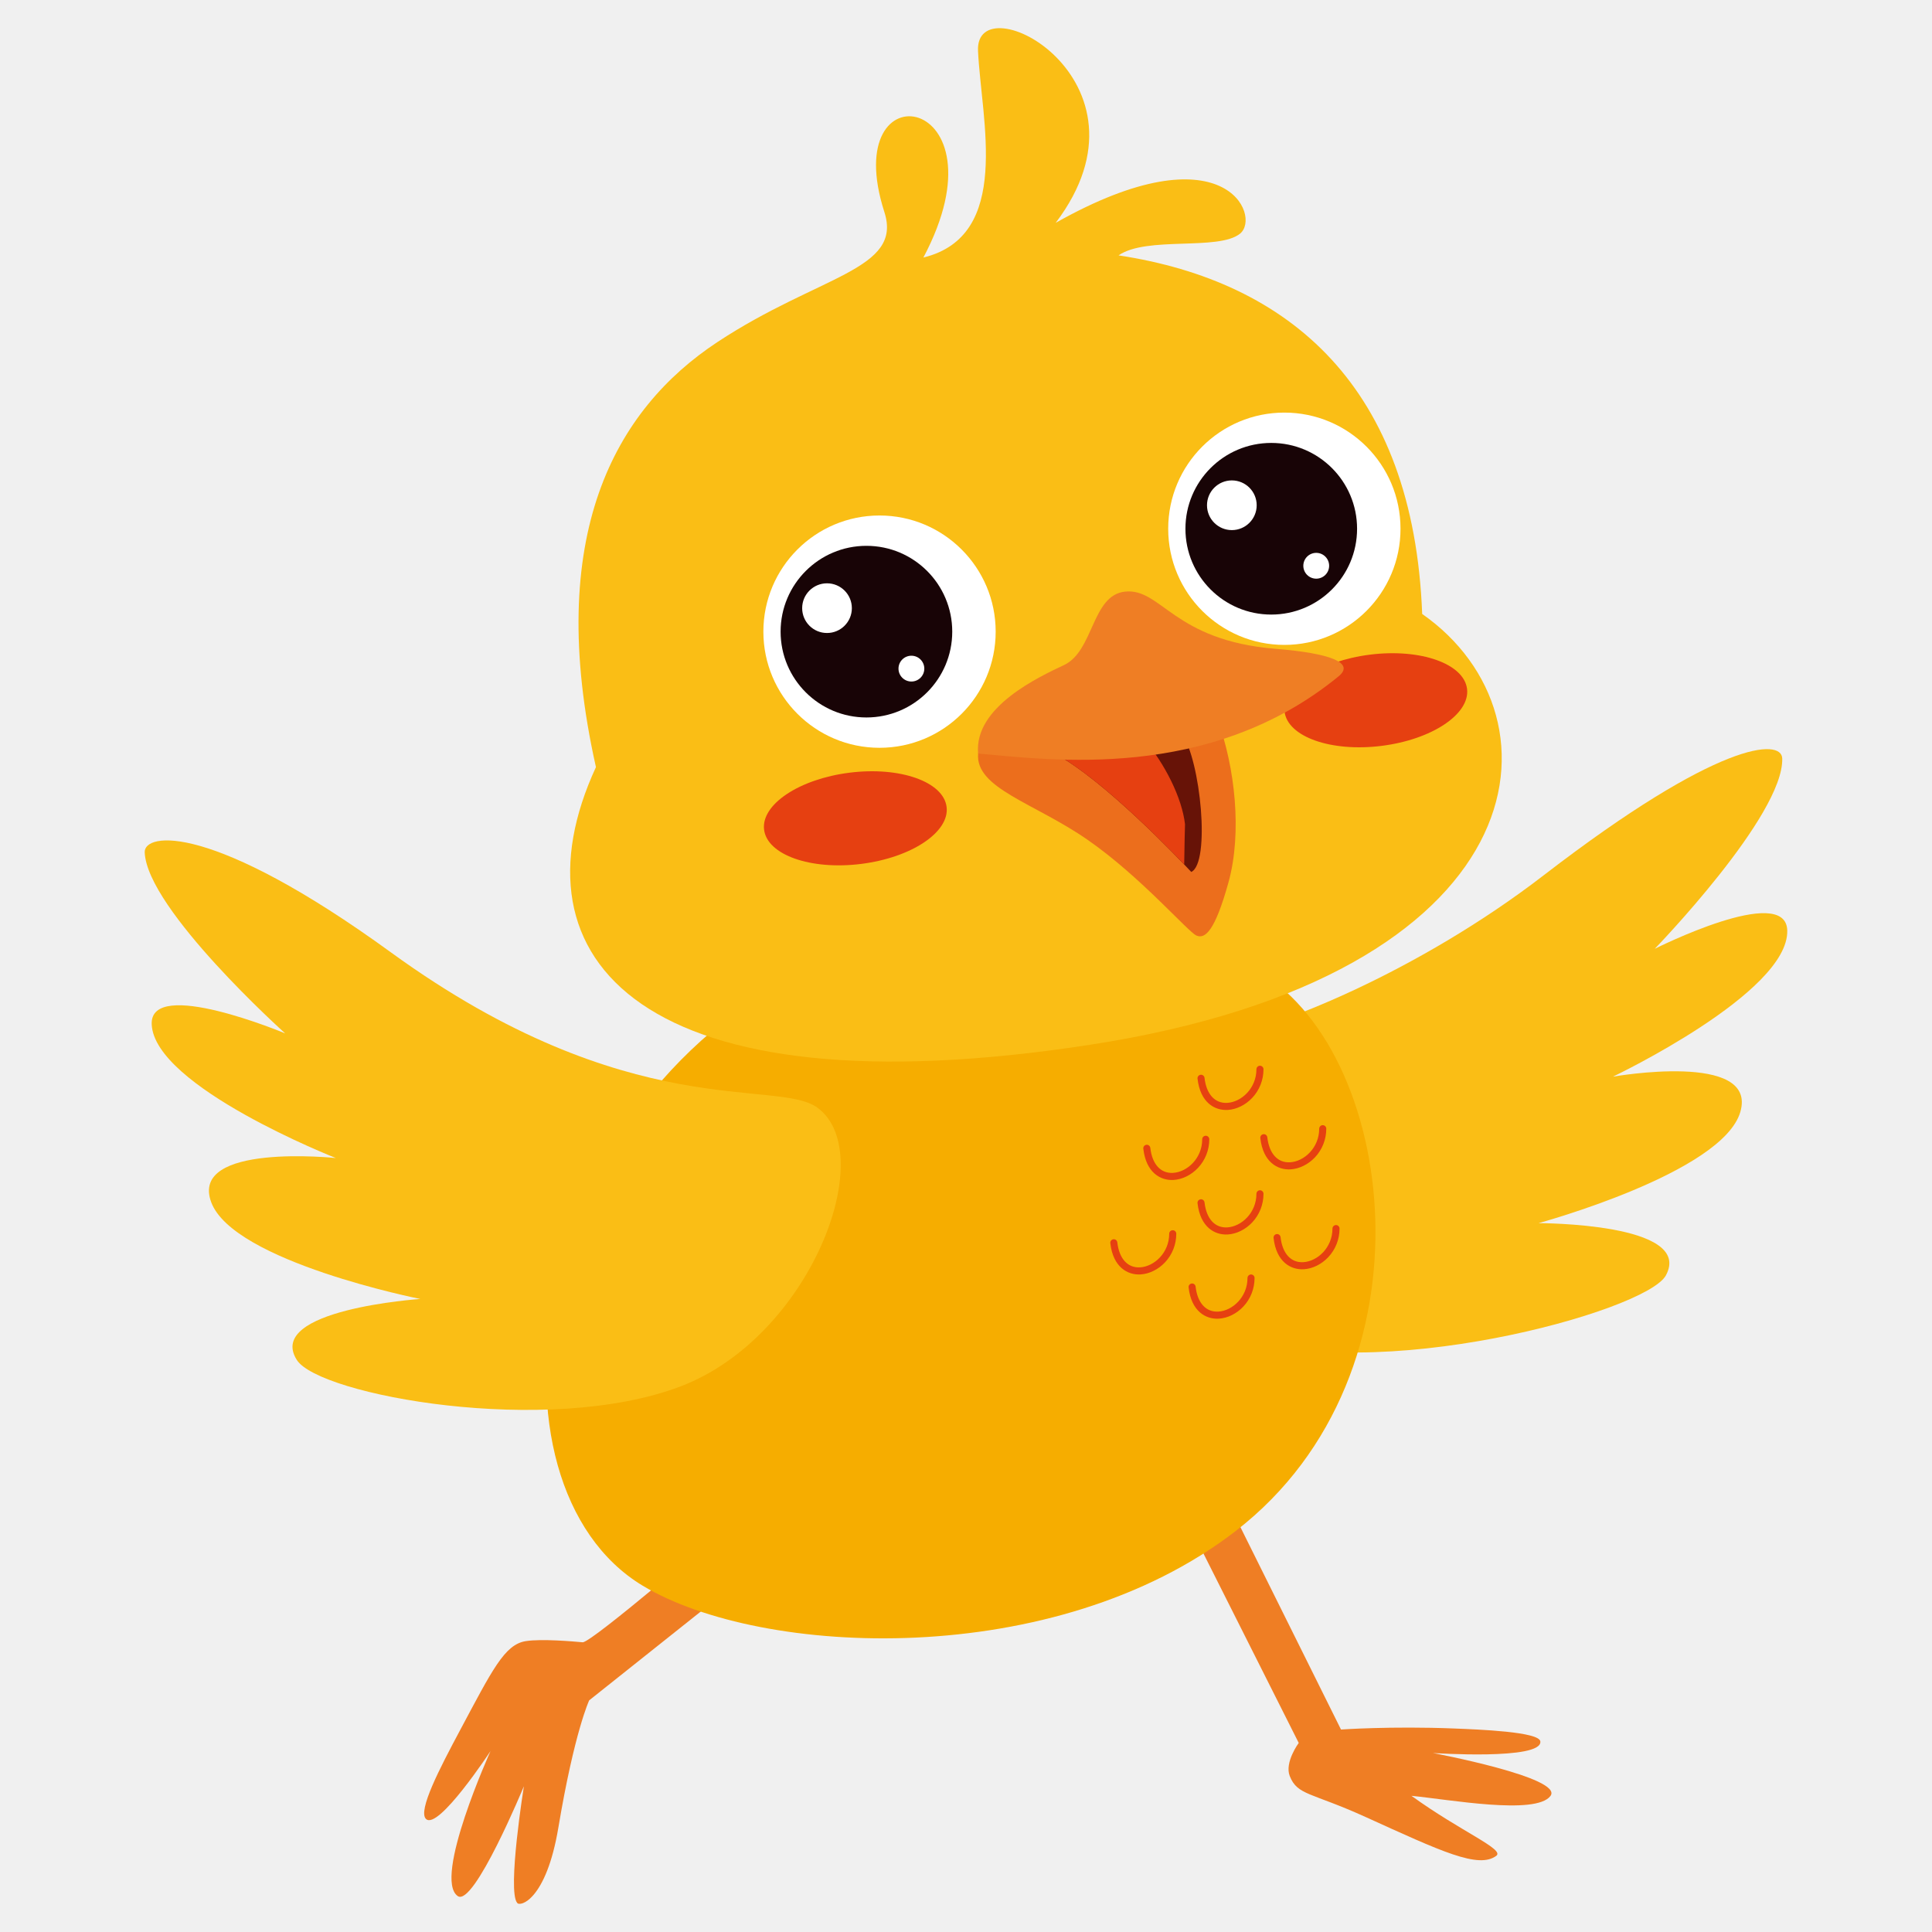
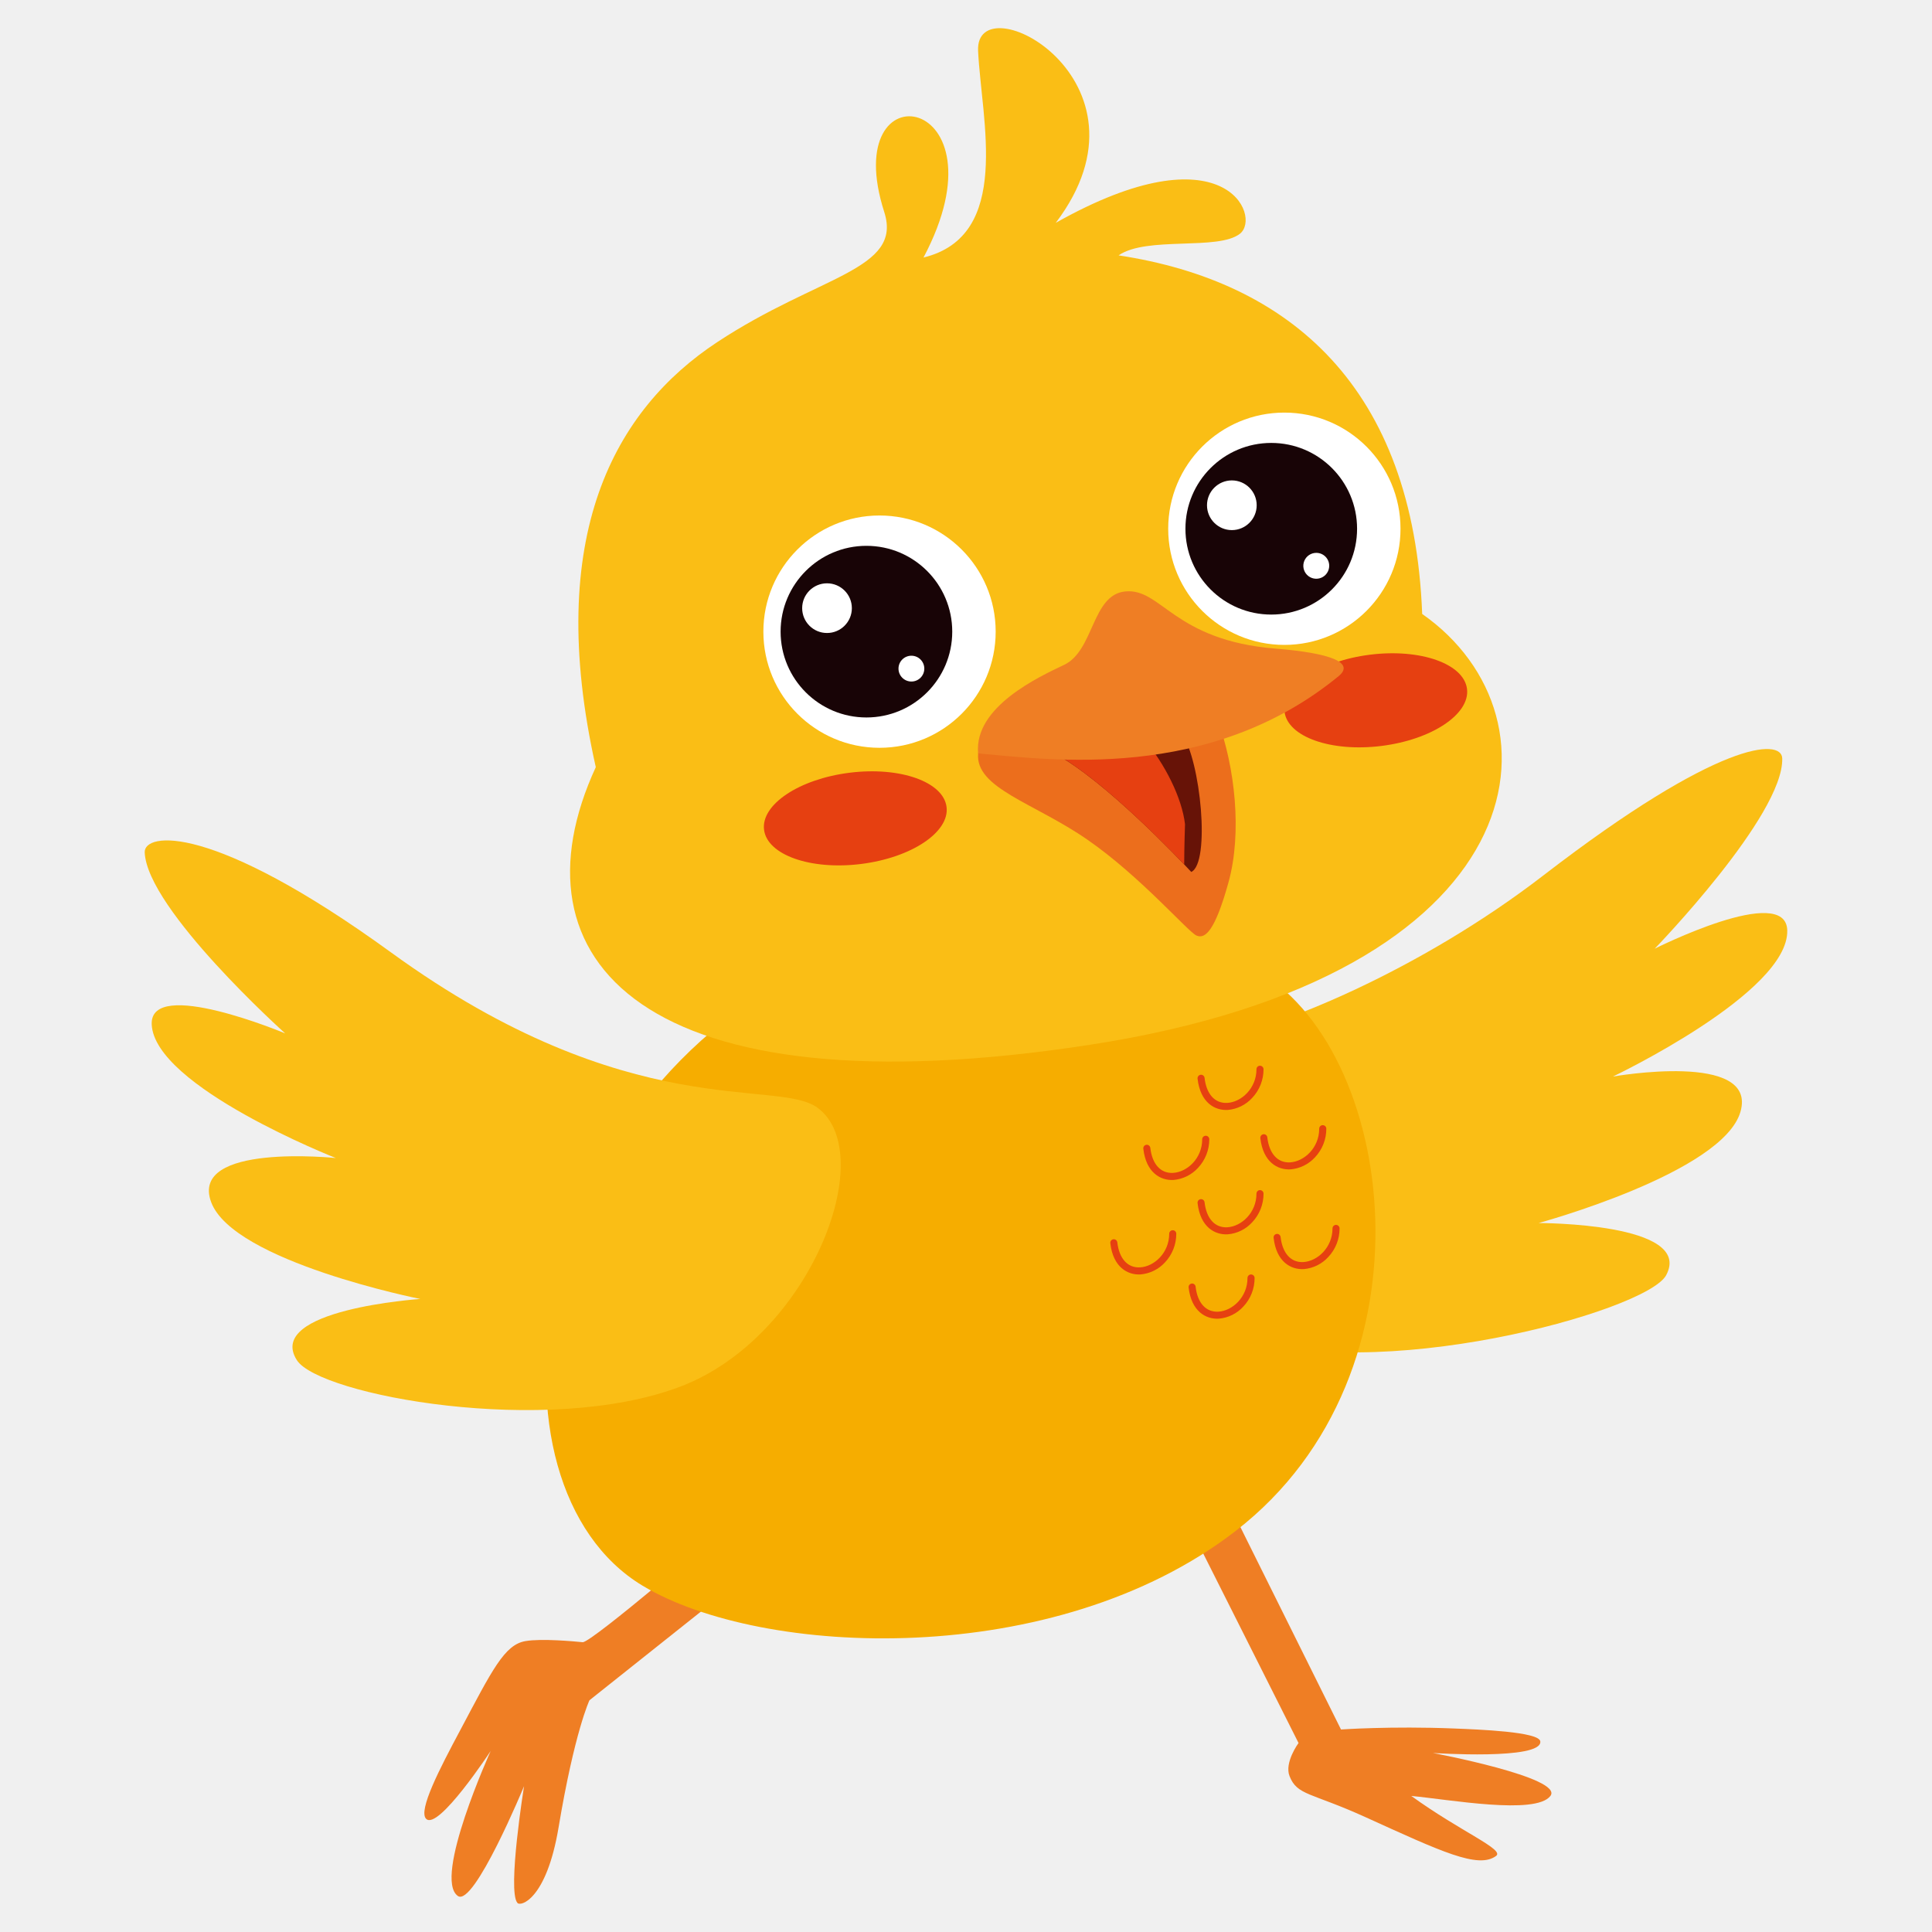
- <svg xmlns="http://www.w3.org/2000/svg" version="1.1" id="Capa_1" x="0px" y="0px" viewBox="0 0 500 500" style="enable-background:new 0 0 500 500;" xml:space="preserve">
-   <style type="text/css">
- 	.st0{fill:#EB2032;}
- 	.st1{fill:#AD1521;}
- 	.st2{fill:#C91629;}
- 	.st3{fill:#A91720;}
- 	.st4{fill:#FFC32B;}
- 	.st5{fill:#E7A024;}
- 	.st6{fill:#FFF4C2;}
- 	.st7{fill:#FFE793;}
- 	.st8{fill:#C41828;}
- 	.st9{fill:#F75259;}
- 	.st10{fill:#A55116;}
- 	.st11{fill:#743711;}
- 	.st12{fill:#BA7A12;}
- 	.st13{fill:#EEA323;}
- 	.st14{fill:#FFE68B;}
- 	.st15{fill:#EA2031;}
- 	.st16{fill:#A41320;}
- 	.st17{fill:#BF1827;}
- 	.st18{fill:#C51929;}
- 	.st19{fill:#E92232;}
- 	.st20{fill:#F0C68B;}
- 	.st21{fill:#FFE8C8;}
- 	.st22{fill:#005AB3;}
- 	.st23{fill:#0080FF;}
- 	.st24{fill:#FFC800;}
- 	.st25{fill:#FFEA00;}
- 	.st26{fill:#59B300;}
- 	.st27{fill:#88CC00;}
- 	.st28{fill:#E60049;}
- 	.st29{fill:#FF0051;}
- 	.st30{opacity:0.5;fill:#FFFFFF;}
- 	.st31{fill:#FCD6B1;}
- 	.st32{opacity:0.5;fill:#EDB174;}
- 	.st33{fill:#BA0808;}
- 	.st34{opacity:0.2;fill:#FFFFFF;}
- 	.st35{fill:#A9BEC9;}
- 	.st36{fill:#CEE6ED;}
- 	.st37{opacity:0.2;fill:#561F0B;}
- 	.st38{fill:#FCCBA2;}
- 	.st39{fill:#BDCCD4;}
- 	.st40{fill:#FF9933;}
- 	.st41{fill:#FFCC33;}
- 	.st42{fill:#FCB910;}
- 	.st43{fill:#AEC3C4;}
- 	.st44{opacity:0.3;fill:#FFFFFF;}
- 	.st45{fill:#A1ADB7;}
- 	.st46{opacity:0.3;}
- 	.st47{fill:#EF473F;}
- 	.st48{fill:#F9CB98;}
- 	.st49{fill:#C4987A;}
- 	.st50{opacity:0.2;}
- 	.st51{fill:#C69F77;}
- 	.st52{fill:#6E6E6E;}
- 	.st53{fill:#D9BF9D;}
- 	.st54{fill:#2D292B;}
- 	.st55{fill:#FFAD42;}
- 	.st56{fill:#FF3D3D;}
- 	.st57{opacity:0.15;}
- 	.st58{fill:#BABABA;}
- 	.st59{fill:#4F352D;}
- 	.st60{fill:#FBC732;}
- 	.st61{fill:#30211C;}
- 	.st62{opacity:0.8;fill:#474747;}
- 	.st63{fill:#262626;}
- 	.st64{opacity:0.6;fill:#ADADAD;}
- 	.st65{opacity:0.8;}
- 	.st66{fill:#474747;}
- 	.st67{opacity:0.25;}
- 	.st68{fill:#7B7F80;}
- 	.st69{fill:#17191C;}
- 	.st70{fill:#9C9FA1;}
- 	.st71{fill:#DBDBDA;}
- 	.st72{fill:#C2C3C3;}
- 	.st73{fill:#761113;}
- 	.st74{fill:#F17D6E;}
- 	.st75{fill:#FFFFFF;}
- 	.st76{fill:#E88B24;}
- 	.st77{fill:#F79830;}
- 	.st78{fill:#A03D23;}
- 	.st79{fill:#FFFFFF;stroke:#231F20;stroke-width:17.087;stroke-miterlimit:10;}
- 	.st80{fill:#FCDBB9;}
- 	.st81{fill:#905624;}
- 	.st82{fill:#905724;}
- 	.st83{fill:#FF618E;}
- 	.st84{fill:#231F20;}
- 	.st85{fill:#A80F3B;}
- 	.st86{opacity:0.5;fill:#F89832;}
- 	.st87{opacity:0.65;fill:#F89832;}
- 	.st88{fill:#4B200F;}
- 	.st89{fill:#914722;}
- 	.st90{fill:#592710;}
- 	.st91{fill:#A55E37;}
- 	.st92{fill:#F16E75;}
- 	.st93{fill:#2B0E07;}
- 	.st94{fill:#F37C64;}
- 	.st95{fill:#61221B;}
- 	.st96{fill:#5DC2AC;}
- 	.st97{fill:#8B434E;}
- 	.st98{fill:#924652;}
- 	.st99{fill:#54935C;}
- 	.st100{fill:#216B45;}
- 	.st101{fill:#234B32;}
- 	.st102{fill:#F29BA1;}
- 	.st103{fill:#EE787C;}
- 	.st104{fill:#352727;}
- 	.st105{fill:#E20613;}
- 	.st106{fill:#3D2932;}
- 	.st107{fill:#F8AF00;}
- 	.st108{fill:#E18800;}
- 	.st109{fill:#10AE96;}
- 	.st110{fill:#CFE7E1;}
- 	.st111{fill:#88CAC0;}
- 	.st112{fill:#080907;}
- 	.st113{fill:#F0971C;}
- 	.st114{fill:#671307;}
- 	.st115{fill:#E64610;}
- 	.st116{fill:#A8A8A8;}
- 	.st117{fill:#49494B;}
- 	.st118{fill:#D3D4D3;}
- 	.st119{fill:#2B3138;}
- 	.st120{fill:#BCBCBC;}
- 	.st121{fill:#F69678;}
- 	.st122{fill:#E97D58;}
- 	.st123{fill:#630C18;}
- 	.st124{fill:#F7A58A;}
- 	.st125{fill:#2C292A;}
- 	.st126{fill:#F9F9F5;}
- 	.st127{fill:#E8E5E5;}
- 	.st128{fill:#BDAC90;}
- 	.st129{fill:#ED7203;}
- 	.st130{fill:#F6A500;}
- 	.st131{fill:#F4EBE7;}
- 	.st132{fill:#E2D1C1;}
- 	.st133{fill:#583B37;}
- 	.st134{fill:#028D49;}
- 	.st135{fill:#6F2127;}
- 	.st136{fill:#E84F2D;}
- 	.st137{fill:#14110E;}
- 	.st138{fill:#876F62;}
- 	.st139{fill:#EF7E24;}
- 	.st140{fill:#FABE15;}
- 	.st141{fill:#F6AD00;}
- 	.st142{fill:#E64011;}
- 	.st143{fill:#180406;}
- 	.st144{fill:#EC6E1C;}
- 	.st145{fill:#94C13B;}
- 	.st146{fill:#679533;}
- 	.st147{fill:#466727;}
- 	.st148{fill:#B2CD4A;}
- 	.st149{fill:#78A32C;}
- 	.st150{fill:#319236;}
- 	.st151{fill:#0B1612;}
- 	.st152{fill:#FBEB7C;}
- 	.st153{fill:#180612;}
- 	.st154{fill:#5F8A2F;}
- 	.st155{fill:#E53B36;}
- 	.st156{fill:#ED7136;}
- </style>
-   <g>
-     <g>
-       <path class="st139" d="M319.36,391.88l27.69,55.72c0,0,13.02-0.91,29.19-0.27c6.49,0.26,22.12,0.84,22.4,3.35    c0.55,4.91-27.81,3-27.81,3s34,6.39,30.42,11.12c-3.8,5.03-26.3,0.89-35.96-0.04c12.9,9.33,24.23,13.84,21.94,15.53    c-4.63,3.41-14.12-1.11-33.88-10.08c-14.1-6.4-17.57-5.55-19.56-10.56c-1.41-3.55,2.32-8.58,2.32-8.58l-28.94-57.54L319.36,391.88    z" />
-       <path class="st139" d="M187.57,395.51c0,0-34.55,29.71-36.78,29.51c-2.23-0.2-10.63-0.96-14.76-0.29    c-5.46,0.88-8.63,7.45-17.05,23.21c-5.13,9.61-10.88,20.64-8.75,22.79c3.12,3.16,16.72-17.56,16.72-17.56s-14.95,33.01-8.49,37.53    c4.17,2.92,17.12-28.41,17.12-28.41s-4.34,27.05-1.74,30.16c0.68,1.12,7.51-0.64,10.66-19.45c4.17-24.87,7.98-32.95,7.98-32.95    l42.98-34.21L187.57,395.51z" />
-       <path class="st140" d="M315.37,268.52c14.81-2.23,51.89-17.16,84.1-41.97c45.43-35,61.62-35.48,61.77-30.26    c0.42,14.77-32.99,49.26-32.99,49.26s33.93-17.08,34.29-4.76c0.47,16.15-45.12,37.85-45.12,37.85s37.61-6.66,32.97,9.15    c-4.64,15.81-52.23,28.76-52.23,28.76s40.34-0.09,32.97,13.52c-5.13,9.47-76.28,28.78-110.73,15.36    C293.75,335.03,295.49,271.52,315.37,268.52z" />
-       <path class="st141" d="M324.49,250.74c-20.07-10.74-43.04-33.42-110.46-2.69c-80.15,36.54-90.77,136.39-47.71,162.32    c30.8,18.55,106.71,21.99,153.48-14.15C373.13,355.01,361.22,270.4,324.49,250.74z" />
-       <path class="st140" d="M211.67,286.75c-10.42-7.87-48.65,4.64-110.49-40.27c-46.4-33.7-63.95-31.09-63.73-25.88    c0.61,14.76,36.35,46.84,36.35,46.84s-35.04-14.67-34.54-2.35c0.66,16.15,47.65,34.61,47.65,34.61s-37.98-4.02-32.25,11.43    c5.73,15.44,54.11,25.04,54.11,25.04s-40.25,2.73-31.95,15.79c5.78,9.09,64.75,19.98,99.3,6.84    C209.53,346.1,227.71,298.86,211.67,286.75z" />
-       <g>
-         <path class="st142" d="M312.05,293.93c0.5,0,0.91,0.41,0.91,0.91c0,2.78-1.04,5.41-2.92,7.41c-1.75,1.85-4.06,2.99-6.34,3.12     c-3.31,0.19-7.1-1.84-7.81-8.09c-0.06-0.5,0.3-0.95,0.8-1.01c0.5-0.06,0.95,0.3,1.01,0.8c0.48,4.24,2.69,6.66,5.89,6.47     c3.64-0.21,7.54-3.75,7.54-8.7C311.13,294.34,311.54,293.93,312.05,293.93z" />
-         <path class="st142" d="M303.51,318.38c0.5,0,0.91,0.41,0.91,0.91c0,2.78-1.04,5.41-2.92,7.41c-1.75,1.85-4.06,2.99-6.34,3.12     c-3.31,0.19-7.1-1.84-7.81-8.09c-0.06-0.5,0.3-0.95,0.8-1.01c0.5-0.06,0.95,0.3,1.01,0.8c0.48,4.24,2.69,6.66,5.89,6.47     c3.64-0.21,7.54-3.75,7.54-8.7C302.59,318.79,303,318.38,303.51,318.38z" />
-         <path class="st142" d="M345.76,317.04c0.5,0,0.91,0.41,0.91,0.91c0,2.78-1.04,5.41-2.92,7.41c-1.75,1.85-4.06,2.99-6.34,3.12     c-3.31,0.19-7.1-1.84-7.81-8.09c-0.06-0.5,0.3-0.95,0.8-1.01c0.5-0.06,0.95,0.3,1.01,0.8c0.48,4.24,2.69,6.66,5.89,6.47     c3.64-0.21,7.54-3.75,7.54-8.7C344.85,317.45,345.26,317.04,345.76,317.04z" />
-         <path class="st142" d="M323.77,329.83c0.5,0,0.91,0.41,0.91,0.91c0,2.78-1.04,5.41-2.92,7.41c-1.75,1.85-4.06,2.99-6.34,3.12     c-3.31,0.19-7.1-1.84-7.81-8.09c-0.06-0.5,0.3-0.95,0.8-1.01c0.5-0.06,0.95,0.3,1.01,0.8c0.48,4.24,2.69,6.66,5.89,6.47     c3.64-0.21,7.54-3.75,7.54-8.7C322.86,330.24,323.27,329.83,323.77,329.83z" />
-         <path class="st142" d="M326.08,275.81c0.5,0,0.91,0.41,0.91,0.91c0,2.78-1.04,5.41-2.92,7.41c-1.75,1.85-4.06,2.99-6.34,3.12     c-3.31,0.19-7.1-1.84-7.81-8.09c-0.06-0.5,0.3-0.95,0.8-1.01c0.5-0.06,0.95,0.3,1.01,0.8c0.48,4.24,2.69,6.66,5.89,6.47     c3.64-0.21,7.54-3.75,7.54-8.7C325.17,276.22,325.58,275.81,326.08,275.81z" />
-         <path class="st142" d="M342.33,291.19c0.5,0,0.91,0.41,0.91,0.91c0,2.78-1.04,5.41-2.92,7.41c-1.75,1.85-4.06,2.99-6.34,3.12     c-3.31,0.19-7.1-1.84-7.81-8.09c-0.06-0.5,0.3-0.95,0.8-1.01c0.5-0.06,0.95,0.3,1.01,0.8c0.48,4.24,2.69,6.66,5.89,6.47     c3.64-0.21,7.54-3.75,7.54-8.7C341.42,291.6,341.83,291.19,342.33,291.19z" />
-         <path class="st142" d="M326.08,308.04c0.5,0,0.91,0.41,0.91,0.91c0,2.78-1.04,5.41-2.92,7.41c-1.75,1.85-4.06,2.99-6.34,3.12     c-3.31,0.19-7.1-1.84-7.81-8.09c-0.06-0.5,0.3-0.95,0.8-1.01c0.5-0.06,0.95,0.3,1.01,0.8c0.48,4.24,2.69,6.66,5.89,6.47     c3.64-0.21,7.54-3.75,7.54-8.7C325.17,308.45,325.58,308.04,326.08,308.04z" />
-       </g>
-       <path class="st140" d="M368.06,158.89c38.32,26.79,30.31,93.52-85.87,111.48c-116.17,17.96-150.93-22.13-127.96-71.84    c-13.47-60.05,5.05-92.6,31.43-110c26.38-17.4,48.05-18.63,43.21-33.67c-12.24-38.12,32.64-30.73,10.1,11.79    c23.01-5.61,15-35.5,14.14-53.46c-0.86-17.96,48.16,7.44,20.1,44.48c43.78-24.69,53.32-1.68,47.7,2.81    c-5.61,4.49-24.13,0.56-31.43,5.61C333.82,72.82,365.81,100.16,368.06,158.89z" />
-       <g>
-         <circle class="st75" cx="227.62" cy="163.47" r="30.06" />
-         <ellipse transform="matrix(0.9923 -0.124 0.124 0.9923 -24.5533 29.0854)" class="st142" cx="221.36" cy="211.77" rx="23.8" ry="11.9" />
-         <ellipse transform="matrix(0.9923 -0.124 0.124 0.9923 -19.7248 45.5519)" class="st142" cx="356.05" cy="181.22" rx="23.8" ry="11.9" />
-         <circle class="st143" cx="224.23" cy="163.47" r="22.21" />
-         <circle class="st75" cx="214.03" cy="157.39" r="6.43" />
-         <circle class="st75" cx="235.87" cy="173.04" r="3.34" />
-       </g>
-       <g>
-         <circle class="st75" cx="332.39" cy="136.84" r="30.06" />
-         <circle class="st143" cx="329" cy="136.84" r="22.21" />
-         <circle class="st75" cx="318.8" cy="130.76" r="6.43" />
-         <path class="st75" d="M343.98,146.42c0,1.85-1.5,3.34-3.34,3.34c-1.85,0-3.34-1.5-3.34-3.34c0-1.85,1.5-3.34,3.34-3.34     C342.48,143.08,343.98,144.57,343.98,146.42z" />
-       </g>
-       <g>
-         <path class="st144" d="M315.08,186.19c4.55,12.34,6.41,29.32,2.85,42.16c-3.56,12.85-6.12,14.69-8.29,13.77     c-2.17-0.93-14.43-15.25-28.2-24.8c-13.77-9.55-29.1-13.31-28.3-22.3C253.94,186.04,310.75,174.45,315.08,186.19z" />
-         <path class="st114" d="M305.83,189.81c4.92,6.95,7.47,33.51,2.47,35.85c-3.04-3.23-22.22-23.54-35.27-30.61     C291.57,191.97,305.83,189.81,305.83,189.81z" />
-         <path class="st142" d="M306.47,223.73c0.04-4.28,0.21-10.43,0.21-10.43c-0.79-6.85-5.2-15.6-10.6-21.98     c-5.86,0.92-13.93,2.22-23.05,3.73C284.47,201.24,300.6,217.6,306.47,223.73z" />
-         <path class="st139" d="M346.42,175.04c4.29-3.51-2.07-5.98-16.33-7.13c-26.45-2.14-29.52-15.78-38.93-14.8     c-8.64,0.91-8.05,15.34-15.78,19c-6.29,2.98-23.38,10.81-22.24,22.91C271.6,196.59,312.9,202.48,346.42,175.04z" />
-       </g>
-     </g>
-   </g>
+ <svg xmlns="http://www.w3.org/2000/svg" id="Capa_1" data-name="Capa 1" viewBox="0 0 500 500">
+   <path d="M319.36,391.88l27.69,55.71s13-.91,29.19-.26c6.49.26,22.11.84,22.39,3.34.55,4.91-27.81,3-27.81,3s34,6.39,30.42,11.12c-3.8,5-26.3.9-36,0,12.9,9.33,24.23,13.84,21.94,15.53-4.63,3.41-14.12-1.11-33.88-10.08-14.1-6.4-17.57-5.55-19.56-10.56-1.41-3.55,2.32-8.59,2.32-8.59l-28.94-57.54Z" fill="#ef7e24" />
+   <path d="M187.57,395.51S153,425.22,150.79,425s-10.63-1-14.76-.29c-5.46.88-8.63,7.45-17,23.21-5.13,9.61-10.88,20.64-8.75,22.79,3.11,3.16,16.71-17.56,16.71-17.56s-15,33-8.49,37.53c4.17,2.91,17.12-28.41,17.12-28.41s-4.34,27-1.74,30.16c.68,1.12,7.52-.65,10.67-19.45,4.16-24.87,8-32.95,8-32.95l43-34.21Z" fill="#ef7e24" />
+   <path d="M315.37,268.52c14.81-2.23,51.89-17.15,84.1-42,45.43-35,61.62-35.48,61.77-30.26.42,14.76-33,49.26-33,49.26s33.94-17.08,34.3-4.76c.46,16.16-45.12,37.85-45.12,37.85s37.61-6.66,33,9.15-52.23,28.76-52.23,28.76,40.34-.09,33,13.52c-5.14,9.47-76.29,28.78-110.73,15.35C293.75,335,295.49,271.52,315.37,268.52Z" fill="#fabe15" />
+   <path d="M324.49,250.74C304.42,240,281.44,217.32,214,248.05c-80.15,36.54-90.77,136.39-47.71,162.32,30.8,18.55,106.71,22,153.48-14.15C373.13,355,361.22,270.4,324.49,250.74Z" fill="#f6ad00" />
+   <path d="M211.67,286.75c-10.42-7.88-48.65,4.64-110.48-40.27-46.41-33.7-63.95-31.09-63.74-25.88.61,14.76,36.35,46.84,36.35,46.84s-35-14.67-34.54-2.35c.66,16.14,47.65,34.61,47.65,34.61s-38-4-32.26,11.42,54.12,25.05,54.12,25.05S68.51,338.89,76.82,352c5.78,9.09,64.75,20,99.31,6.83C209.53,346.1,227.71,298.86,211.67,286.75Z" fill="#fabe15" />
+   <path d="M312.05,293.93a.91.91,0,0,1,.91.91,10.77,10.77,0,0,1-2.92,7.41,9.69,9.69,0,0,1-6.34,3.12c-3.3.19-7.1-1.84-7.81-8.09a.91.91,0,0,1,1.81-.21c.49,4.24,2.69,6.66,5.9,6.47,3.64-.2,7.53-3.75,7.53-8.7A.92.92,0,0,1,312.05,293.93Z" fill="#e64011" />
+   <path d="M303.51,318.38a.91.91,0,0,1,.91.91,10.77,10.77,0,0,1-2.92,7.41,9.69,9.69,0,0,1-6.34,3.12c-3.3.19-7.1-1.84-7.81-8.09a.91.91,0,1,1,1.81-.21c.49,4.24,2.69,6.66,5.9,6.47,3.64-.2,7.53-3.75,7.53-8.7A.92.92,0,0,1,303.51,318.38Z" fill="#e64011" />
+   <path d="M345.76,317a.92.92,0,0,1,.92.91,10.74,10.74,0,0,1-2.93,7.41,9.65,9.65,0,0,1-6.33,3.12c-3.31.19-7.1-1.84-7.81-8.09a.91.91,0,0,1,1.81-.21c.49,4.24,2.69,6.66,5.89,6.48,3.64-.21,7.54-3.76,7.54-8.71A.91.91,0,0,1,345.76,317Z" fill="#e64011" />
+   <path d="M323.77,329.83a.92.92,0,0,1,.92.91,10.74,10.74,0,0,1-2.93,7.41,9.67,9.67,0,0,1-6.33,3.12c-3.31.19-7.1-1.84-7.82-8.09a.93.93,0,0,1,.81-1,.91.91,0,0,1,1,.8c.48,4.24,2.69,6.66,5.89,6.48,3.64-.21,7.54-3.76,7.54-8.71A.91.91,0,0,1,323.77,329.83Z" fill="#e64011" />
+   <path d="M326.08,275.81a.92.92,0,0,1,.92.91,10.74,10.74,0,0,1-2.93,7.41,9.65,9.65,0,0,1-6.33,3.12c-3.31.19-7.1-1.84-7.81-8.09a.91.91,0,0,1,1.81-.21c.48,4.24,2.69,6.66,5.89,6.48,3.64-.21,7.54-3.76,7.54-8.71A.91.91,0,0,1,326.08,275.81Z" fill="#e64011" />
+   <path d="M342.33,291.19a.92.92,0,0,1,.92.91,10.74,10.74,0,0,1-2.93,7.41,9.67,9.67,0,0,1-6.33,3.12c-3.31.19-7.1-1.84-7.82-8.09a.93.93,0,0,1,.81-1,.91.91,0,0,1,1,.8c.48,4.24,2.69,6.66,5.89,6.48,3.64-.21,7.54-3.76,7.54-8.71A.91.91,0,0,1,342.33,291.19Z" fill="#e64011" />
+   <path d="M326.08,308a.92.92,0,0,1,.92.92,10.73,10.73,0,0,1-2.93,7.4,9.6,9.6,0,0,1-6.33,3.12c-3.31.19-7.1-1.83-7.81-8.09a.91.91,0,1,1,1.81-.2c.48,4.23,2.69,6.65,5.89,6.47,3.64-.21,7.54-3.75,7.54-8.7A.92.92,0,0,1,326.08,308Z" fill="#e64011" />
+   <path d="M368.06,158.89c38.32,26.79,30.31,93.52-85.87,111.48s-150.92-22.13-128-71.83c-13.47-60.06,5.05-92.61,31.43-110s48.05-18.63,43.22-33.68C216.63,16.74,261.52,24.14,239,66.65c23-5.61,15-35.5,14.13-53.46s48.16,7.44,20.1,44.48C317,33,326.53,56,320.92,60.47s-24.14.57-31.43,5.62C333.82,72.82,365.81,100.16,368.06,158.89Z" fill="#fabe15" />
+   <circle cx="227.62" cy="163.47" r="30.06" fill="#fff" />
+   <ellipse cx="221.36" cy="211.77" rx="23.8" ry="11.9" transform="translate(-24.55 29.09) rotate(-7.12)" fill="#e64011" />
+   <ellipse cx="356.05" cy="181.22" rx="23.8" ry="11.9" transform="translate(-19.72 45.55) rotate(-7.12)" fill="#e64011" />
+   <circle cx="224.23" cy="163.47" r="22.21" fill="#180406" />
+   <circle cx="214.03" cy="157.39" r="6.43" fill="#fff" />
+   <circle cx="235.87" cy="173.04" r="3.34" fill="#fff" />
+   <circle cx="332.39" cy="136.84" r="30.06" fill="#fff" />
+   <circle cx="329" cy="136.84" r="22.21" fill="#180406" />
+   <circle cx="318.8" cy="130.76" r="6.43" fill="#fff" />
+   <path d="M344,146.42a3.35,3.35,0,1,1-3.34-3.34A3.34,3.34,0,0,1,344,146.42Z" fill="#fff" />
+   <path d="M315.08,186.19c4.55,12.35,6.41,29.32,2.85,42.17s-6.12,14.69-8.28,13.76-14.43-15.25-28.21-24.8S252.35,204,253.14,195,310.75,174.45,315.08,186.19Z" fill="#ec6e1c" />
+   <path d="M305.83,189.81c4.92,6.95,7.47,33.51,2.47,35.85-3-3.23-22.21-23.54-35.27-30.6C291.57,192,305.83,189.81,305.83,189.81Z" fill="#671307" />
+   <path d="M306.47,223.73c0-4.28.21-10.43.21-10.43-.8-6.85-5.2-15.59-10.6-22-5.86.93-13.94,2.22-23.05,3.74C284.47,201.24,300.6,217.6,306.47,223.73Z" fill="#e64011" />
+   <path d="M346.42,175c4.29-3.52-2.07-6-16.32-7.14-26.46-2.14-29.52-15.78-38.94-14.79-8.63.9-8,15.33-15.78,19-6.29,3-23.38,10.81-22.24,22.91C271.6,196.59,312.9,202.48,346.42,175Z" fill="#ef7e24" />
</svg>
